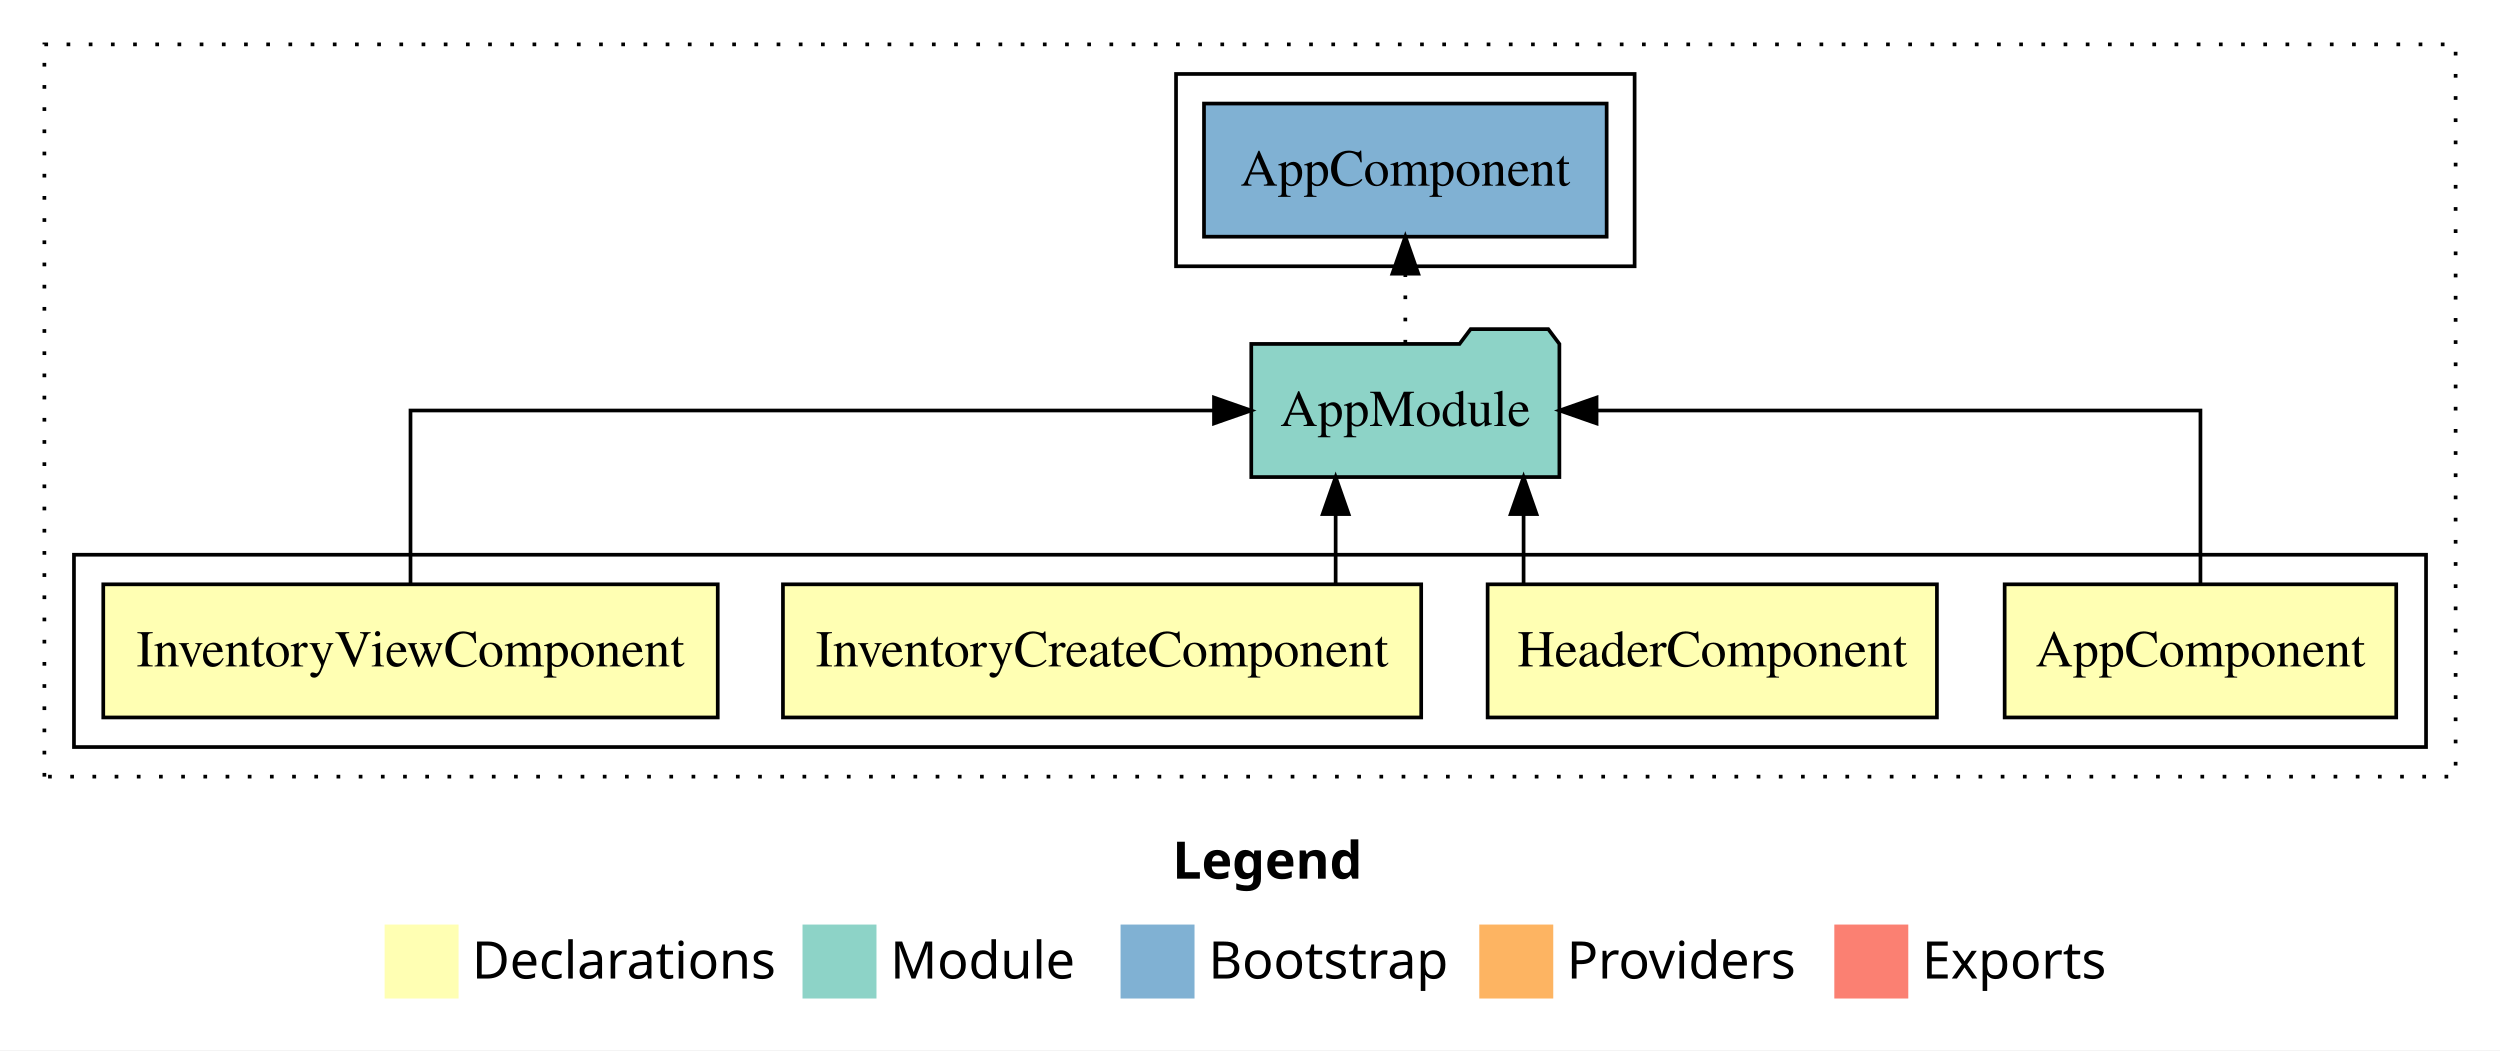
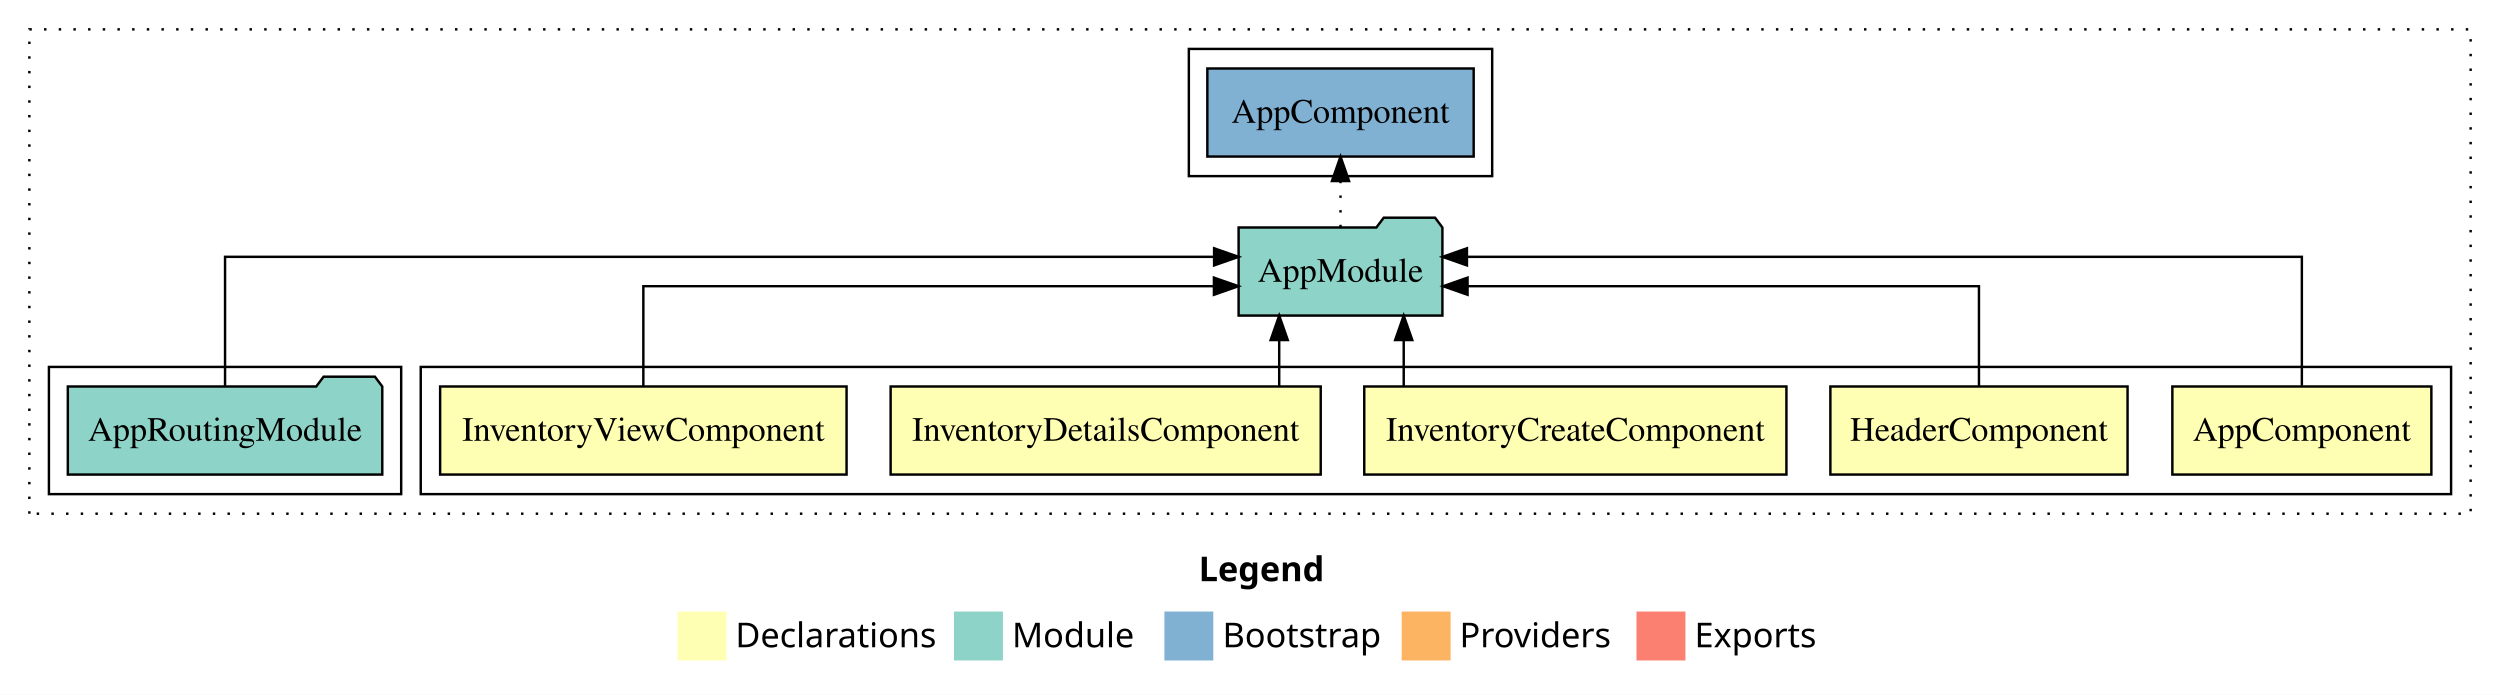
- <svg xmlns="http://www.w3.org/2000/svg" width="676pt" height="284pt" viewBox="0.00 0.00 676.00 284.00">
+ <svg xmlns="http://www.w3.org/2000/svg" width="1022pt" height="284pt" viewBox="0.00 0.00 1022.00 284.00">
  <g id="graph0" class="graph" transform="scale(1 1) rotate(0) translate(4 280)">
-     <polygon fill="#ffffff" stroke="transparent" points="-4,4 -4,-280 672,-280 672,4 -4,4" />
-     <text text-anchor="start" x="313.009" y="-42.4" font-family="sans-serif" font-weight="bold" font-size="14.00" fill="#000000">Legend</text>
-     <polygon fill="#ffffb3" stroke="transparent" points="100,-10 100,-30 120,-30 120,-10 100,-10" />
-     <text text-anchor="start" x="123.629" y="-15.4" font-family="sans-serif" font-size="14.00" fill="#000000">  Declarations</text>
-     <polygon fill="#8dd3c7" stroke="transparent" points="213,-10 213,-30 233,-30 233,-10 213,-10" />
-     <text text-anchor="start" x="236.725" y="-15.4" font-family="sans-serif" font-size="14.00" fill="#000000">  Module</text>
-     <polygon fill="#80b1d3" stroke="transparent" points="299,-10 299,-30 319,-30 319,-10 299,-10" />
-     <text text-anchor="start" x="322.781" y="-15.4" font-family="sans-serif" font-size="14.00" fill="#000000">  Bootstrap</text>
-     <polygon fill="#fdb462" stroke="transparent" points="396,-10 396,-30 416,-30 416,-10 396,-10" />
-     <text text-anchor="start" x="419.673" y="-15.4" font-family="sans-serif" font-size="14.00" fill="#000000">  Providers</text>
-     <polygon fill="#fb8072" stroke="transparent" points="492,-10 492,-30 512,-30 512,-10 492,-10" />
-     <text text-anchor="start" x="515.726" y="-15.4" font-family="sans-serif" font-size="14.00" fill="#000000">  Exports</text>
+     <polygon fill="#ffffff" stroke="transparent" points="-4,4 -4,-280 1018,-280 1018,4 -4,4" />
+     <text text-anchor="start" x="486.009" y="-42.4" font-family="sans-serif" font-weight="bold" font-size="14.00" fill="#000000">Legend</text>
+     <polygon fill="#ffffb3" stroke="transparent" points="273,-10 273,-30 293,-30 293,-10 273,-10" />
+     <text text-anchor="start" x="296.629" y="-15.4" font-family="sans-serif" font-size="14.00" fill="#000000">  Declarations</text>
+     <polygon fill="#8dd3c7" stroke="transparent" points="386,-10 386,-30 406,-30 406,-10 386,-10" />
+     <text text-anchor="start" x="409.725" y="-15.4" font-family="sans-serif" font-size="14.00" fill="#000000">  Module</text>
+     <polygon fill="#80b1d3" stroke="transparent" points="472,-10 472,-30 492,-30 492,-10 472,-10" />
+     <text text-anchor="start" x="495.781" y="-15.4" font-family="sans-serif" font-size="14.00" fill="#000000">  Bootstrap</text>
+     <polygon fill="#fdb462" stroke="transparent" points="569,-10 569,-30 589,-30 589,-10 569,-10" />
+     <text text-anchor="start" x="592.673" y="-15.4" font-family="sans-serif" font-size="14.00" fill="#000000">  Providers</text>
+     <polygon fill="#fb8072" stroke="transparent" points="665,-10 665,-30 685,-30 685,-10 665,-10" />
+     <text text-anchor="start" x="688.726" y="-15.4" font-family="sans-serif" font-size="14.00" fill="#000000">  Exports</text>
    <g id="clust1" class="cluster">
-       <polygon fill="none" stroke="#000000" stroke-dasharray="1,5" points="8,-70 8,-268 660,-268 660,-70 8,-70" />
+       <polygon fill="none" stroke="#000000" stroke-dasharray="1,5" points="8,-70 8,-268 1006,-268 1006,-70 8,-70" />
    </g>
    <g id="clust2" class="cluster">
-       <polygon fill="none" stroke="#000000" points="16,-78 16,-130 652,-130 652,-78 16,-78" />
+       <polygon fill="none" stroke="#000000" points="168,-78 168,-130 998,-130 998,-78 168,-78" />
    </g>
-     <g id="clust9" class="cluster">
-       <polygon fill="none" stroke="#000000" points="314,-208 314,-260 438,-260 438,-208 314,-208" />
+     <g id="clust8" class="cluster">
+       <polygon fill="none" stroke="#000000" points="16,-78 16,-130 160,-130 160,-78 16,-78" />
+     </g>
+     <g id="clust10" class="cluster">
+       <polygon fill="none" stroke="#000000" points="482,-208 482,-260 606,-260 606,-208 482,-208" />
    </g>
    <g id="node1" class="node">
-       <polygon fill="#ffffb3" stroke="#000000" points="643.94,-122 538.06,-122 538.06,-86 643.94,-86 643.94,-122" />
-       <text text-anchor="middle" x="591" y="-99.8" font-family="Times,serif" font-size="14.00" fill="#000000">AppComponent</text>
+       <polygon fill="#ffffb3" stroke="#000000" points="989.94,-122 884.06,-122 884.06,-86 989.94,-86 989.94,-122" />
+       <text text-anchor="middle" x="937" y="-99.8" font-family="Times,serif" font-size="14.00" fill="#000000">AppComponent</text>
+     </g>
+     <g id="node6" class="node">
+       <polygon fill="#8dd3c7" stroke="#000000" points="585.657,-187 582.657,-191 561.657,-191 558.657,-187 502.343,-187 502.343,-151 585.657,-151 585.657,-187" />
+       <text text-anchor="middle" x="544" y="-164.8" font-family="Times,serif" font-size="14.00" fill="#000000">AppModule</text>
+     </g>
+     <g id="edge1" class="edge">
+       <path fill="none" stroke="#000000" d="M937,-122.284C937,-143.321 937,-175 937,-175 937,-175 595.686,-175 595.686,-175" />
+       <polygon fill="#000000" stroke="#000000" points="595.686,-171.5 585.686,-175 595.686,-178.5 595.686,-171.5" />
+     </g>
+     <g id="node2" class="node">
+       <polygon fill="#ffffb3" stroke="#000000" points="865.744,-122 744.256,-122 744.256,-86 865.744,-86 865.744,-122" />
+       <text text-anchor="middle" x="805" y="-99.8" font-family="Times,serif" font-size="14.00" fill="#000000">HeaderComponent</text>
+     </g>
+     <g id="edge2" class="edge">
+       <path fill="none" stroke="#000000" d="M805,-122.022C805,-139.373 805,-163 805,-163 805,-163 595.934,-163 595.934,-163" />
+       <polygon fill="#000000" stroke="#000000" points="595.934,-159.5 585.934,-163 595.934,-166.5 595.934,-159.5" />
+     </g>
+     <g id="node3" class="node">
+       <polygon fill="#ffffb3" stroke="#000000" points="726.291,-122 553.709,-122 553.709,-86 726.291,-86 726.291,-122" />
+       <text text-anchor="middle" x="640" y="-99.8" font-family="Times,serif" font-size="14.00" fill="#000000">InventoryCreateComponent</text>
+     </g>
+     <g id="edge3" class="edge">
+       <path fill="none" stroke="#000000" d="M569.841,-122.106C569.841,-122.106 569.841,-140.991 569.841,-140.991" />
+       <polygon fill="#000000" stroke="#000000" points="566.342,-140.991 569.841,-150.991 573.342,-140.991 566.342,-140.991" />
+     </g>
+     <g id="node4" class="node">
+       <polygon fill="#ffffb3" stroke="#000000" points="535.912,-122 360.089,-122 360.089,-86 535.912,-86 535.912,-122" />
+       <text text-anchor="middle" x="448" y="-99.8" font-family="Times,serif" font-size="14.00" fill="#000000">InventoryDetailsComponent</text>
+     </g>
+     <g id="edge4" class="edge">
+       <path fill="none" stroke="#000000" d="M518.939,-122.106C518.939,-122.106 518.939,-140.991 518.939,-140.991" />
+       <polygon fill="#000000" stroke="#000000" points="515.439,-140.991 518.939,-150.991 522.439,-140.991 515.439,-140.991" />
    </g>
    <g id="node5" class="node">
-       <polygon fill="#8dd3c7" stroke="#000000" points="417.657,-187 414.657,-191 393.657,-191 390.657,-187 334.343,-187 334.343,-151 417.657,-151 417.657,-187" />
-       <text text-anchor="middle" x="376" y="-164.8" font-family="Times,serif" font-size="14.00" fill="#000000">AppModule</text>
-     </g>
-     <g id="edge1" class="edge">
-       <path fill="none" stroke="#000000" d="M591,-122.106C591,-141.339 591,-169 591,-169 591,-169 427.709,-169 427.709,-169" />
-       <polygon fill="#000000" stroke="#000000" points="427.709,-165.5 417.709,-169 427.709,-172.5 427.709,-165.5" />
-     </g>
-     <g id="node2" class="node">
-       <polygon fill="#ffffb3" stroke="#000000" points="519.744,-122 398.256,-122 398.256,-86 519.744,-86 519.744,-122" />
-       <text text-anchor="middle" x="459" y="-99.8" font-family="Times,serif" font-size="14.00" fill="#000000">HeaderComponent</text>
-     </g>
-     <g id="edge2" class="edge">
-       <path fill="none" stroke="#000000" d="M407.978,-122.106C407.978,-122.106 407.978,-140.991 407.978,-140.991" />
-       <polygon fill="#000000" stroke="#000000" points="404.478,-140.991 407.978,-150.991 411.478,-140.991 404.478,-140.991" />
-     </g>
-     <g id="node3" class="node">
-       <polygon fill="#ffffb3" stroke="#000000" points="380.291,-122 207.709,-122 207.709,-86 380.291,-86 380.291,-122" />
-       <text text-anchor="middle" x="294" y="-99.8" font-family="Times,serif" font-size="14.00" fill="#000000">InventoryCreateComponent</text>
-     </g>
-     <g id="edge3" class="edge">
-       <path fill="none" stroke="#000000" d="M357.159,-122.106C357.159,-122.106 357.159,-140.991 357.159,-140.991" />
-       <polygon fill="#000000" stroke="#000000" points="353.659,-140.991 357.159,-150.991 360.659,-140.991 353.659,-140.991" />
-     </g>
-     <g id="node4" class="node">
-       <polygon fill="#ffffb3" stroke="#000000" points="190.077,-122 23.923,-122 23.923,-86 190.077,-86 190.077,-122" />
-       <text text-anchor="middle" x="107" y="-99.8" font-family="Times,serif" font-size="14.00" fill="#000000">InventoryViewComponent</text>
-     </g>
-     <g id="edge4" class="edge">
-       <path fill="none" stroke="#000000" d="M107,-122.106C107,-141.339 107,-169 107,-169 107,-169 324.264,-169 324.264,-169" />
-       <polygon fill="#000000" stroke="#000000" points="324.264,-172.5 334.264,-169 324.264,-165.5 324.264,-172.5" />
-     </g>
-     <g id="node6" class="node">
-       <polygon fill="#80b1d3" stroke="#000000" points="430.439,-252 321.561,-252 321.561,-216 430.439,-216 430.439,-252" />
-       <text text-anchor="middle" x="376" y="-229.8" font-family="Times,serif" font-size="14.00" fill="#000000">AppComponent </text>
+       <polygon fill="#ffffb3" stroke="#000000" points="342.077,-122 175.923,-122 175.923,-86 342.077,-86 342.077,-122" />
+       <text text-anchor="middle" x="259" y="-99.8" font-family="Times,serif" font-size="14.00" fill="#000000">InventoryViewComponent</text>
    </g>
    <g id="edge5" class="edge">
-       <path fill="none" stroke="#000000" stroke-dasharray="1,5" d="M376,-187.106C376,-187.106 376,-205.991 376,-205.991" />
-       <polygon fill="#000000" stroke="#000000" points="372.5,-205.991 376,-215.991 379.5,-205.991 372.5,-205.991" />
+       <path fill="none" stroke="#000000" d="M259,-122.022C259,-139.373 259,-163 259,-163 259,-163 492.253,-163 492.253,-163" />
+       <polygon fill="#000000" stroke="#000000" points="492.253,-166.5 502.253,-163 492.253,-159.5 492.253,-166.5" />
+     </g>
+     <g id="node8" class="node">
+       <polygon fill="#80b1d3" stroke="#000000" points="598.439,-252 489.561,-252 489.561,-216 598.439,-216 598.439,-252" />
+       <text text-anchor="middle" x="544" y="-229.8" font-family="Times,serif" font-size="14.00" fill="#000000">AppComponent </text>
+     </g>
+     <g id="edge7" class="edge">
+       <path fill="none" stroke="#000000" stroke-dasharray="1,5" d="M544,-187.106C544,-187.106 544,-205.991 544,-205.991" />
+       <polygon fill="#000000" stroke="#000000" points="540.5,-205.991 544,-215.991 547.5,-205.991 540.5,-205.991" />
+     </g>
+     <g id="node7" class="node">
+       <polygon fill="#8dd3c7" stroke="#000000" points="152.274,-122 149.274,-126 128.274,-126 125.274,-122 23.726,-122 23.726,-86 152.274,-86 152.274,-122" />
+       <text text-anchor="middle" x="88" y="-99.8" font-family="Times,serif" font-size="14.00" fill="#000000">AppRoutingModule</text>
+     </g>
+     <g id="edge6" class="edge">
+       <path fill="none" stroke="#000000" d="M88,-122.284C88,-143.321 88,-175 88,-175 88,-175 492.324,-175 492.324,-175" />
+       <polygon fill="#000000" stroke="#000000" points="492.324,-178.5 502.324,-175 492.324,-171.5 492.324,-178.5" />
    </g>
  </g>
</svg>
